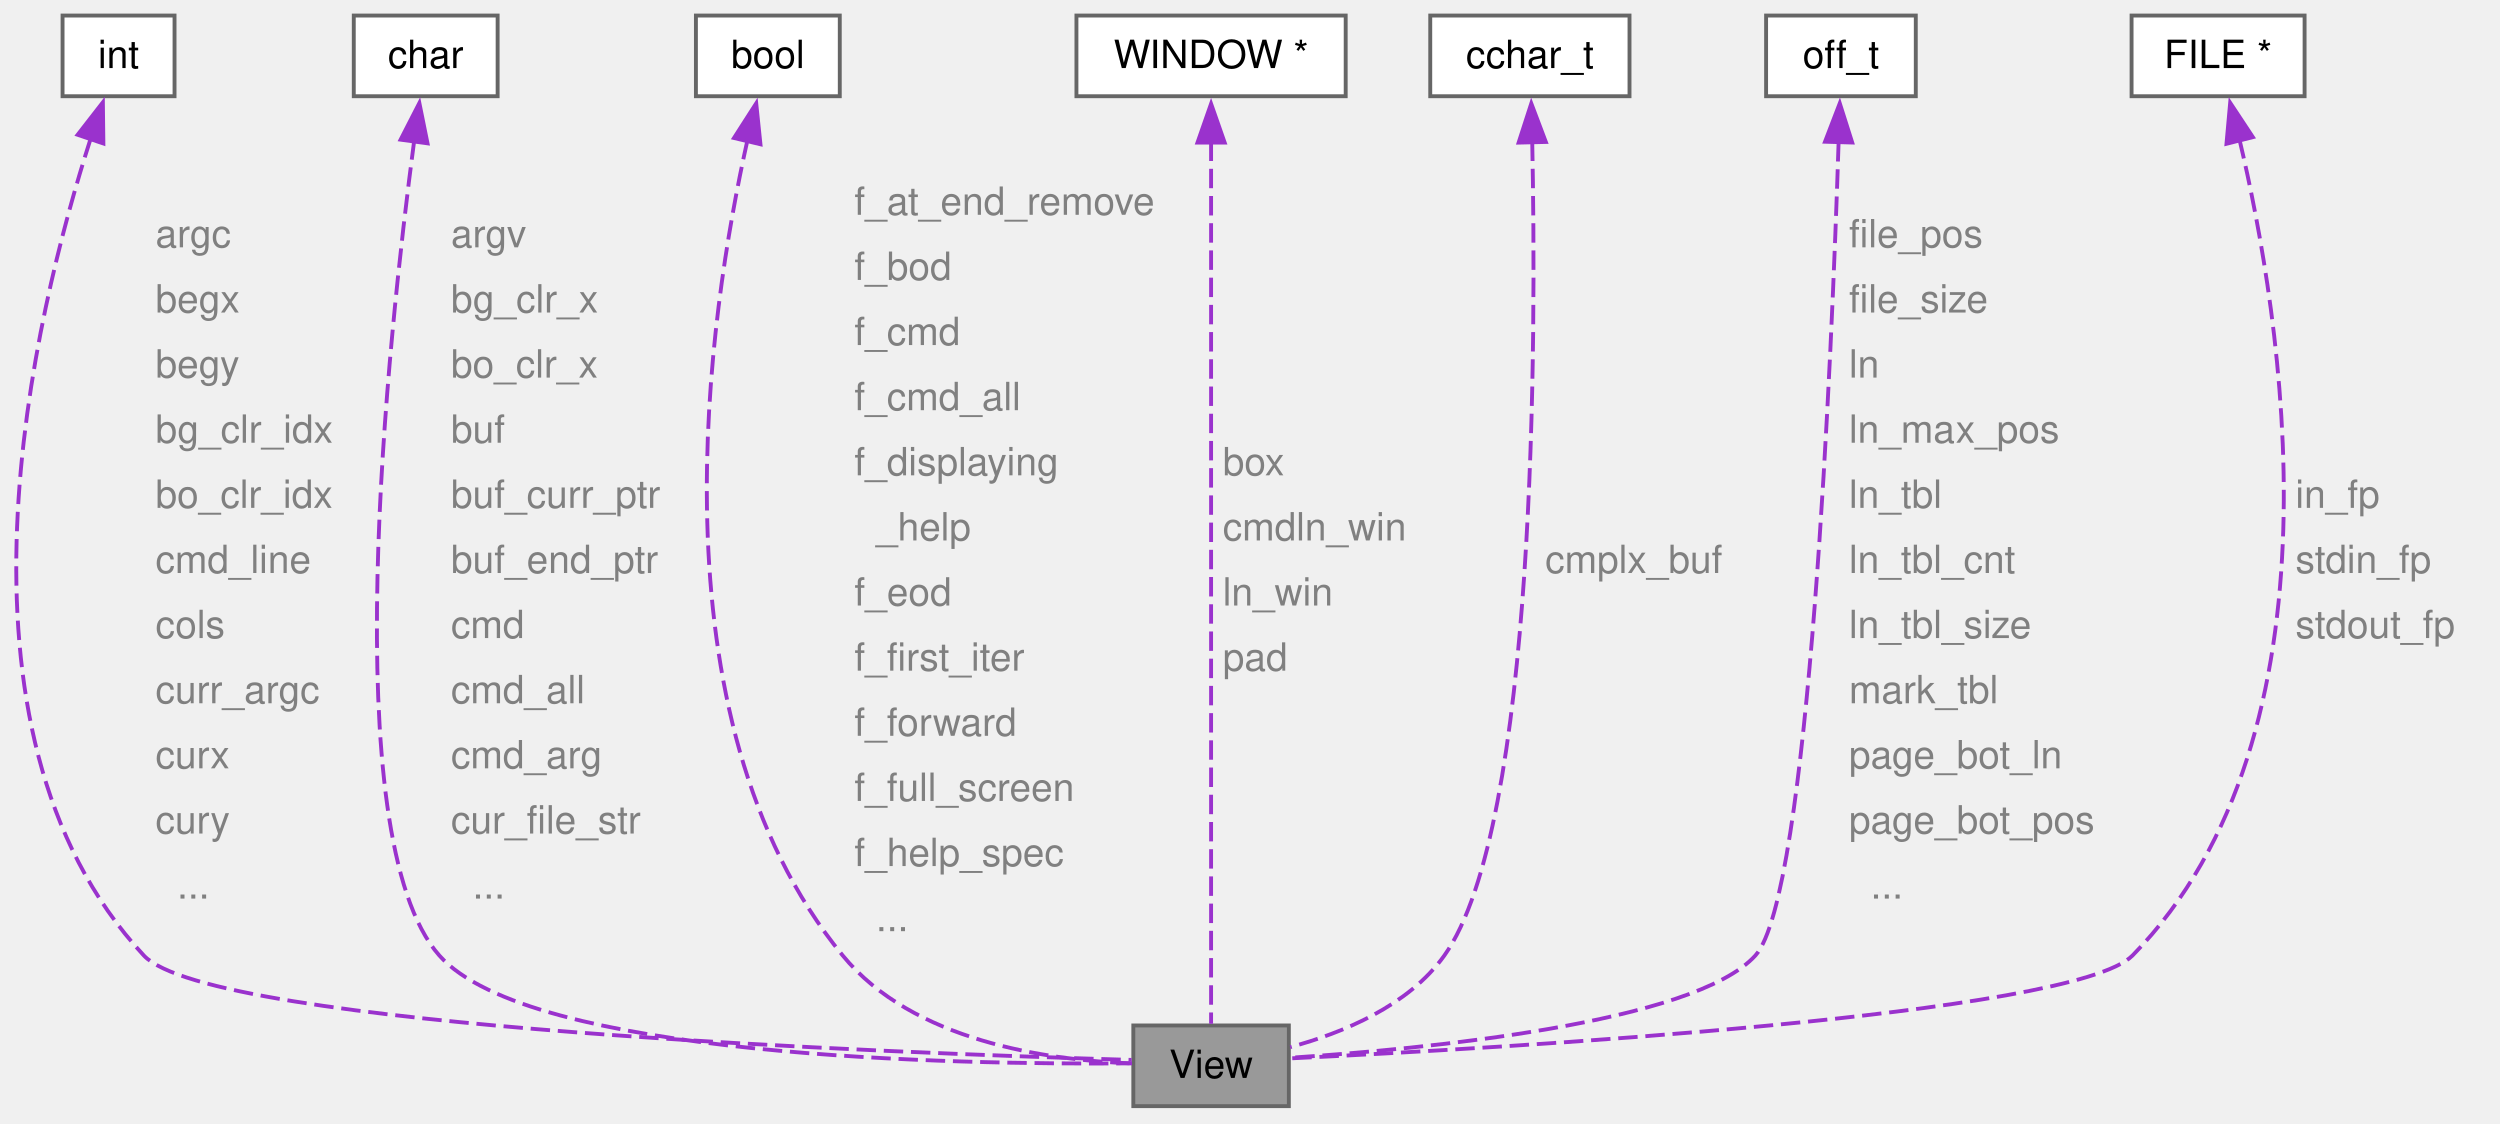
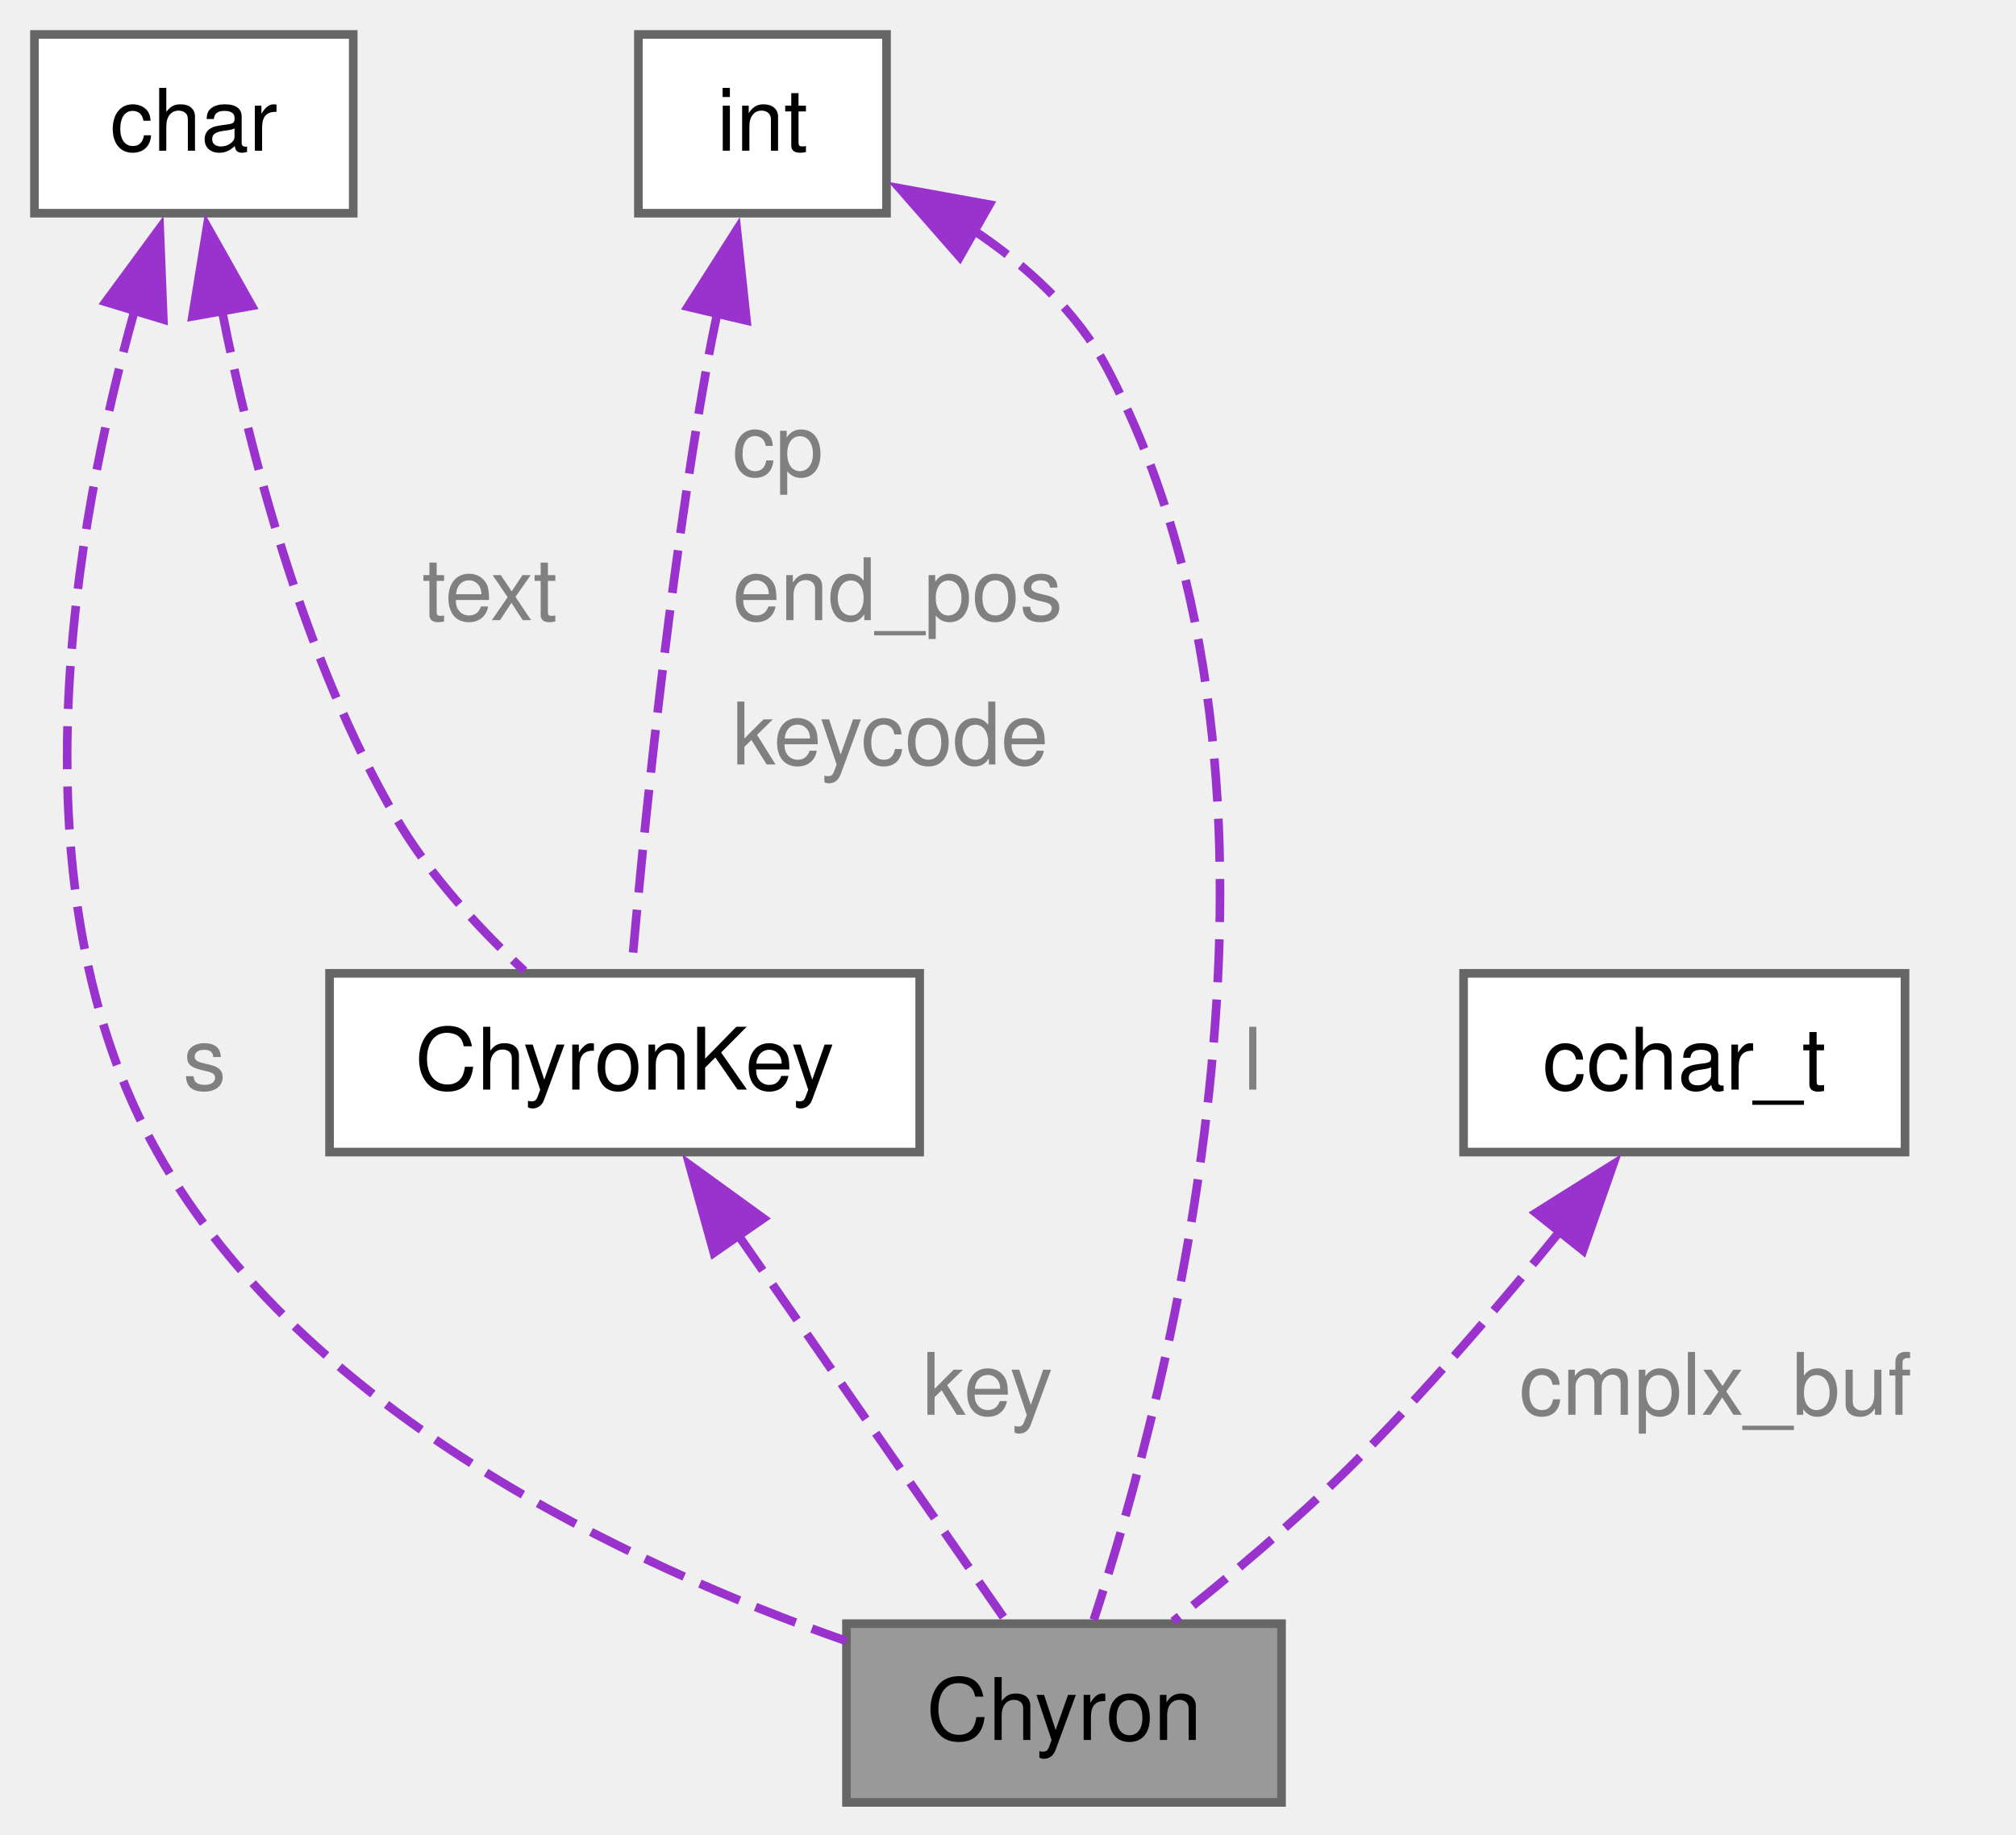
- <svg xmlns="http://www.w3.org/2000/svg" xmlns:xlink="http://www.w3.org/1999/xlink" width="643pt" height="289pt" viewBox="0.00 0.00 643.00 289.00">
-   <g id="graph0" class="graph" transform="scale(1 1) rotate(0) translate(4 284.5)">
+ <svg xmlns="http://www.w3.org/2000/svg" xmlns:xlink="http://www.w3.org/1999/xlink" width="234pt" height="213pt" viewBox="0.00 0.00 234.00 213.00">
+   <g id="graph0" class="graph" transform="scale(1 1) rotate(0) translate(4 209.25)">
    <g id="Node000001" class="node">
      <g id="a_Node000001">
        <a xlink:title=" ">
-           <polygon fill="#999999" stroke="#666666" points="327.49,-20.75 287.49,-20.75 287.49,0 327.49,0 327.49,-20.75" />
-           <text xml:space="preserve" text-anchor="middle" x="307.49" y="-7.25" font-family="Helvetica,sans-Serif" font-size="10.00">View</text>
+           <polygon fill="#999999" stroke="#666666" points="144.75,-20.75 94.25,-20.75 94.25,0 144.75,0 144.75,-20.75" />
+           <text xml:space="preserve" text-anchor="middle" x="119.5" y="-7.25" font-family="Helvetica,sans-Serif" font-size="10.00">Chyron</text>
        </a>
      </g>
    </g>
    <g id="Node000002" class="node">
      <g id="a_Node000002">
-         <a xlink:title=" ">
-           <polygon fill="white" stroke="#666666" points="40.89,-280.5 12.09,-280.5 12.09,-259.75 40.89,-259.75 40.89,-280.5" />
-           <text xml:space="preserve" text-anchor="middle" x="26.49" y="-267" font-family="Helvetica,sans-Serif" font-size="10.00">int</text>
+         <a xlink:href="../../db/d1c/a01229.html" target="_top" xlink:title=" ">
+           <polygon fill="white" stroke="#666666" points="102.75,-96.25 34.25,-96.25 34.25,-75.5 102.75,-75.5 102.75,-96.25" />
+           <text xml:space="preserve" text-anchor="middle" x="68.5" y="-82.75" font-family="Helvetica,sans-Serif" font-size="10.00">ChyronKey</text>
        </a>
      </g>
    </g>
    <g id="edge1_Node000001_Node000002" class="edge">
      <g id="a_edge1_Node000001_Node000002">
        <a xlink:title=" ">
-           <path fill="none" stroke="#9a32cd" stroke-dasharray="5,2" d="M19.3,-248.79C4.97,-204.19 -21.35,-97.1 32.99,-38.75 50.25,-20.22 226.35,-13.62 287.05,-11.89" />
-           <polygon fill="#9a32cd" stroke="#9a32cd" points="15.96,-249.83 22.46,-258.19 22.59,-247.59 15.96,-249.83" />
+           <path fill="none" stroke="#9a32cd" stroke-dasharray="5,2" d="M81.68,-65.87C91.6,-51.59 104.77,-32.6 112.67,-21.22" />
+           <polygon fill="#9a32cd" stroke="#9a32cd" points="78.86,-63.81 76.03,-74.02 84.61,-67.8 78.86,-63.81" />
        </a>
      </g>
-       <text xml:space="preserve" text-anchor="start" x="35.99" y="-220.88" font-family="Helvetica,sans-Serif" font-size="10.00" fill="grey">argc</text>
-       <text xml:space="preserve" text-anchor="start" x="35.99" y="-204.12" font-family="Helvetica,sans-Serif" font-size="10.00" fill="grey">begx</text>
-       <text xml:space="preserve" text-anchor="start" x="35.99" y="-187.38" font-family="Helvetica,sans-Serif" font-size="10.00" fill="grey">begy</text>
-       <text xml:space="preserve" text-anchor="start" x="35.99" y="-170.62" font-family="Helvetica,sans-Serif" font-size="10.00" fill="grey">bg_clr_idx</text>
-       <text xml:space="preserve" text-anchor="start" x="35.99" y="-153.88" font-family="Helvetica,sans-Serif" font-size="10.00" fill="grey">bo_clr_idx</text>
-       <text xml:space="preserve" text-anchor="start" x="35.99" y="-137.12" font-family="Helvetica,sans-Serif" font-size="10.00" fill="grey">cmd_line</text>
-       <text xml:space="preserve" text-anchor="start" x="35.99" y="-120.38" font-family="Helvetica,sans-Serif" font-size="10.00" fill="grey">cols</text>
-       <text xml:space="preserve" text-anchor="start" x="35.99" y="-103.62" font-family="Helvetica,sans-Serif" font-size="10.00" fill="grey">curr_argc</text>
-       <text xml:space="preserve" text-anchor="start" x="35.99" y="-86.88" font-family="Helvetica,sans-Serif" font-size="10.00" fill="grey">curx</text>
-       <text xml:space="preserve" text-anchor="start" x="35.99" y="-70.12" font-family="Helvetica,sans-Serif" font-size="10.00" fill="grey">cury</text>
-       <text xml:space="preserve" text-anchor="start" x="35.99" y="-53.38" font-family="Helvetica,sans-Serif" font-size="10.00" fill="grey">  ...</text>
+       <text xml:space="preserve" text-anchor="start" x="103.07" y="-45" font-family="Helvetica,sans-Serif" font-size="10.00" fill="grey">key</text>
    </g>
    <g id="Node000003" class="node">
      <g id="a_Node000003">
        <a xlink:title=" ">
-           <polygon fill="white" stroke="#666666" points="123.99,-280.5 86.99,-280.5 86.99,-259.75 123.99,-259.75 123.99,-280.5" />
-           <text xml:space="preserve" text-anchor="middle" x="105.49" y="-267" font-family="Helvetica,sans-Serif" font-size="10.00">char</text>
+           <polygon fill="white" stroke="#666666" points="37,-205.25 0,-205.25 0,-184.5 37,-184.5 37,-205.25" />
+           <text xml:space="preserve" text-anchor="middle" x="18.5" y="-191.75" font-family="Helvetica,sans-Serif" font-size="10.00">char</text>
        </a>
      </g>
    </g>
-     <g id="edge2_Node000001_Node000003" class="edge">
-       <g id="a_edge2_Node000001_Node000003">
+     <g id="edge4_Node000001_Node000003" class="edge">
+       <g id="a_edge4_Node000001_Node000003">
        <a xlink:title=" ">
-           <path fill="none" stroke="#9a32cd" stroke-dasharray="5,2" d="M102.54,-248.4C95.81,-197.7 81.92,-69.33 108.99,-38.75 132.16,-12.57 241.31,-10.62 287.15,-11" />
-           <polygon fill="#9a32cd" stroke="#9a32cd" points="99.03,-248.58 103.86,-258.01 105.96,-247.63 99.03,-248.58" />
+           <path fill="none" stroke="#9a32cd" stroke-dasharray="5,2" d="M11.62,-173.2C4.64,-148.3 -2.9,-106.02 14.25,-75.5 31.23,-45.28 68.86,-27.63 94.22,-18.74" />
+           <polygon fill="#9a32cd" stroke="#9a32cd" points="8.26,-174.2 14.54,-182.74 14.96,-172.16 8.26,-174.2" />
        </a>
      </g>
-       <text xml:space="preserve" text-anchor="start" x="111.99" y="-220.88" font-family="Helvetica,sans-Serif" font-size="10.00" fill="grey">argv</text>
-       <text xml:space="preserve" text-anchor="start" x="111.99" y="-204.12" font-family="Helvetica,sans-Serif" font-size="10.00" fill="grey">bg_clr_x</text>
-       <text xml:space="preserve" text-anchor="start" x="111.99" y="-187.38" font-family="Helvetica,sans-Serif" font-size="10.00" fill="grey">bo_clr_x</text>
-       <text xml:space="preserve" text-anchor="start" x="111.99" y="-170.62" font-family="Helvetica,sans-Serif" font-size="10.00" fill="grey">buf</text>
-       <text xml:space="preserve" text-anchor="start" x="111.99" y="-153.88" font-family="Helvetica,sans-Serif" font-size="10.00" fill="grey">buf_curr_ptr</text>
-       <text xml:space="preserve" text-anchor="start" x="111.99" y="-137.12" font-family="Helvetica,sans-Serif" font-size="10.00" fill="grey">buf_end_ptr</text>
-       <text xml:space="preserve" text-anchor="start" x="111.99" y="-120.38" font-family="Helvetica,sans-Serif" font-size="10.00" fill="grey">cmd</text>
-       <text xml:space="preserve" text-anchor="start" x="111.99" y="-103.62" font-family="Helvetica,sans-Serif" font-size="10.00" fill="grey">cmd_all</text>
-       <text xml:space="preserve" text-anchor="start" x="111.99" y="-86.88" font-family="Helvetica,sans-Serif" font-size="10.00" fill="grey">cmd_arg</text>
-       <text xml:space="preserve" text-anchor="start" x="111.99" y="-70.12" font-family="Helvetica,sans-Serif" font-size="10.00" fill="grey">cur_file_str</text>
-       <text xml:space="preserve" text-anchor="start" x="111.99" y="-53.38" font-family="Helvetica,sans-Serif" font-size="10.00" fill="grey">  ...</text>
+       <text xml:space="preserve" text-anchor="start" x="17.25" y="-82.75" font-family="Helvetica,sans-Serif" font-size="10.00" fill="grey">s</text>
+     </g>
+     <g id="edge2_Node000002_Node000003" class="edge">
+       <g id="a_edge2_Node000002_Node000003">
+         <a xlink:title=" ">
+           <path fill="none" stroke="#9a32cd" stroke-dasharray="5,2" d="M21.76,-173.23C25.06,-156.48 31.24,-132.7 42,-114.25 45.87,-107.62 51.67,-101.38 56.86,-96.54" />
+           <polygon fill="#9a32cd" stroke="#9a32cd" points="18.34,-172.52 20.04,-182.97 25.23,-173.74 18.34,-172.52" />
+         </a>
+       </g>
+       <text xml:space="preserve" text-anchor="start" x="45" y="-137.25" font-family="Helvetica,sans-Serif" font-size="10.00" fill="grey">text</text>
    </g>
    <g id="Node000004" class="node">
      <g id="a_Node000004">
        <a xlink:title=" ">
-           <polygon fill="white" stroke="#666666" points="211.99,-280.5 174.99,-280.5 174.99,-259.75 211.99,-259.75 211.99,-280.5" />
-           <text xml:space="preserve" text-anchor="middle" x="193.49" y="-267" font-family="Helvetica,sans-Serif" font-size="10.00">bool</text>
+           <polygon fill="white" stroke="#666666" points="98.9,-205.25 70.1,-205.25 70.1,-184.5 98.9,-184.5 98.9,-205.25" />
+           <text xml:space="preserve" text-anchor="middle" x="84.5" y="-191.75" font-family="Helvetica,sans-Serif" font-size="10.00">int</text>
        </a>
      </g>
    </g>
-     <g id="edge3_Node000001_Node000004" class="edge">
-       <g id="a_edge3_Node000001_Node000004">
+     <g id="edge6_Node000001_Node000004" class="edge">
+       <g id="a_edge6_Node000001_Node000004">
        <a xlink:title=" ">
-           <path fill="none" stroke="#9a32cd" stroke-dasharray="5,2" d="M188.24,-248.42C178.39,-204.34 162.39,-100.2 212.74,-38.75 230.75,-16.76 265.25,-11.78 287.27,-10.99" />
-           <polygon fill="#9a32cd" stroke="#9a32cd" points="184.78,-249.01 190.5,-257.93 191.59,-247.39 184.78,-249.01" />
+           <path fill="none" stroke="#9a32cd" stroke-dasharray="5,2" d="M108.85,-182.62C115.07,-178.48 121,-173.14 124.5,-166.5 150.39,-117.4 131.38,-46.87 122.96,-21.2" />
+           <polygon fill="#9a32cd" stroke="#9a32cd" points="107.4,-179.42 100.42,-187.39 110.85,-185.5 107.4,-179.42" />
        </a>
      </g>
-       <text xml:space="preserve" text-anchor="start" x="215.74" y="-229.25" font-family="Helvetica,sans-Serif" font-size="10.00" fill="grey">f_at_end_remove</text>
-       <text xml:space="preserve" text-anchor="start" x="215.74" y="-212.5" font-family="Helvetica,sans-Serif" font-size="10.00" fill="grey">f_bod</text>
-       <text xml:space="preserve" text-anchor="start" x="215.74" y="-195.75" font-family="Helvetica,sans-Serif" font-size="10.00" fill="grey">f_cmd</text>
-       <text xml:space="preserve" text-anchor="start" x="215.74" y="-179" font-family="Helvetica,sans-Serif" font-size="10.00" fill="grey">f_cmd_all</text>
-       <text xml:space="preserve" text-anchor="start" x="215.74" y="-162.25" font-family="Helvetica,sans-Serif" font-size="10.00" fill="grey">f_displaying</text>
-       <text xml:space="preserve" text-anchor="start" x="215.74" y="-145.5" font-family="Helvetica,sans-Serif" font-size="10.00" fill="grey">  _help</text>
-       <text xml:space="preserve" text-anchor="start" x="215.74" y="-128.75" font-family="Helvetica,sans-Serif" font-size="10.00" fill="grey">f_eod</text>
-       <text xml:space="preserve" text-anchor="start" x="215.74" y="-112" font-family="Helvetica,sans-Serif" font-size="10.00" fill="grey">f_first_iter</text>
-       <text xml:space="preserve" text-anchor="start" x="215.74" y="-95.25" font-family="Helvetica,sans-Serif" font-size="10.00" fill="grey">f_forward</text>
-       <text xml:space="preserve" text-anchor="start" x="215.74" y="-78.5" font-family="Helvetica,sans-Serif" font-size="10.00" fill="grey">f_full_screen</text>
-       <text xml:space="preserve" text-anchor="start" x="215.74" y="-61.75" font-family="Helvetica,sans-Serif" font-size="10.00" fill="grey">f_help_spec</text>
-       <text xml:space="preserve" text-anchor="start" x="215.74" y="-45" font-family="Helvetica,sans-Serif" font-size="10.00" fill="grey">  ...</text>
+       <text xml:space="preserve" text-anchor="start" x="140.31" y="-82.75" font-family="Helvetica,sans-Serif" font-size="10.00" fill="grey">l</text>
+     </g>
+     <g id="edge3_Node000002_Node000004" class="edge">
+       <g id="a_edge3_Node000002_Node000004">
+         <a xlink:title=" ">
+           <path fill="none" stroke="#9a32cd" stroke-dasharray="5,2" d="M79.28,-172.98C78.81,-170.8 78.37,-168.61 78,-166.5 73.57,-141.55 70.63,-111.83 69.31,-96.73" />
+           <polygon fill="#9a32cd" stroke="#9a32cd" points="75.84,-173.64 81.53,-182.58 82.65,-172.04 75.84,-173.64" />
+         </a>
+       </g>
+       <text xml:space="preserve" text-anchor="start" x="81" y="-154" font-family="Helvetica,sans-Serif" font-size="10.00" fill="grey">cp</text>
+       <text xml:space="preserve" text-anchor="start" x="81" y="-137.25" font-family="Helvetica,sans-Serif" font-size="10.00" fill="grey">end_pos</text>
+       <text xml:space="preserve" text-anchor="start" x="81" y="-120.5" font-family="Helvetica,sans-Serif" font-size="10.00" fill="grey">keycode</text>
    </g>
    <g id="Node000005" class="node">
      <g id="a_Node000005">
        <a xlink:title=" ">
-           <polygon fill="white" stroke="#666666" points="342.11,-280.5 272.86,-280.5 272.86,-259.75 342.11,-259.75 342.11,-280.5" />
-           <text xml:space="preserve" text-anchor="middle" x="307.49" y="-267" font-family="Helvetica,sans-Serif" font-size="10.00">WINDOW *</text>
+           <polygon fill="white" stroke="#666666" points="217.12,-96.25 165.88,-96.25 165.88,-75.5 217.12,-75.5 217.12,-96.25" />
+           <text xml:space="preserve" text-anchor="middle" x="191.5" y="-82.75" font-family="Helvetica,sans-Serif" font-size="10.00">cchar_t</text>
        </a>
      </g>
    </g>
-     <g id="edge4_Node000001_Node000005" class="edge">
-       <g id="a_edge4_Node000001_Node000005">
+     <g id="edge5_Node000001_Node000005" class="edge">
+       <g id="a_edge5_Node000001_Node000005">
        <a xlink:title=" ">
-           <path fill="none" stroke="#9a32cd" stroke-dasharray="5,2" d="M307.49,-248.09C307.49,-195.34 307.49,-58.91 307.49,-21.17" />
-           <polygon fill="#9a32cd" stroke="#9a32cd" points="303.99,-247.82 307.49,-257.82 310.99,-247.82 303.99,-247.82" />
+           <path fill="none" stroke="#9a32cd" stroke-dasharray="5,2" d="M177.07,-66.32C170,-57.63 161.16,-47.33 152.5,-38.75 146.15,-32.46 138.51,-26.06 132.17,-21.02" />
+           <polygon fill="#9a32cd" stroke="#9a32cd" points="174.28,-68.44 183.25,-74.08 179.75,-64.08 174.28,-68.44" />
        </a>
      </g>
-       <text xml:space="preserve" text-anchor="start" x="310.49" y="-162.25" font-family="Helvetica,sans-Serif" font-size="10.00" fill="grey">box</text>
-       <text xml:space="preserve" text-anchor="start" x="310.49" y="-145.5" font-family="Helvetica,sans-Serif" font-size="10.00" fill="grey">cmdln_win</text>
-       <text xml:space="preserve" text-anchor="start" x="310.49" y="-128.75" font-family="Helvetica,sans-Serif" font-size="10.00" fill="grey">ln_win</text>
-       <text xml:space="preserve" text-anchor="start" x="310.49" y="-112" font-family="Helvetica,sans-Serif" font-size="10.00" fill="grey">pad</text>
-     </g>
-     <g id="Node000006" class="node">
-       <g id="a_Node000006">
-         <a xlink:title=" ">
-           <polygon fill="white" stroke="#666666" points="415.11,-280.5 363.86,-280.5 363.86,-259.75 415.11,-259.75 415.11,-280.5" />
-           <text xml:space="preserve" text-anchor="middle" x="389.49" y="-267" font-family="Helvetica,sans-Serif" font-size="10.00">cchar_t</text>
-         </a>
-       </g>
-     </g>
-     <g id="edge5_Node000001_Node000006" class="edge">
-       <g id="a_edge5_Node000001_Node000006">
-         <a xlink:title=" ">
-           <path fill="none" stroke="#9a32cd" stroke-dasharray="5,2" d="M390.09,-248.09C391.12,-197.74 391.19,-72.01 367.49,-38.75 358.26,-25.79 341.36,-18.83 327.85,-15.18" />
-           <polygon fill="#9a32cd" stroke="#9a32cd" points="386.59,-247.82 389.85,-257.9 393.59,-247.99 386.59,-247.82" />
-         </a>
-       </g>
-       <text xml:space="preserve" text-anchor="start" x="393.42" y="-137.12" font-family="Helvetica,sans-Serif" font-size="10.00" fill="grey">cmplx_buf</text>
-     </g>
-     <g id="Node000007" class="node">
-       <g id="a_Node000007">
-         <a xlink:title=" ">
-           <polygon fill="white" stroke="#666666" points="488.74,-280.5 450.24,-280.5 450.24,-259.75 488.74,-259.75 488.74,-280.5" />
-           <text xml:space="preserve" text-anchor="middle" x="469.49" y="-267" font-family="Helvetica,sans-Serif" font-size="10.00">off_t</text>
-         </a>
-       </g>
-     </g>
-     <g id="edge6_Node000001_Node000007" class="edge">
-       <g id="a_edge6_Node000001_Node000007">
-         <a xlink:title=" ">
-           <path fill="none" stroke="#9a32cd" stroke-dasharray="5,2" d="M468.89,-247.96C467.16,-193.93 461.39,-54.08 447.49,-38.75 431.73,-21.37 362.59,-14.72 327.73,-12.44" />
-           <polygon fill="#9a32cd" stroke="#9a32cd" points="465.39,-248.05 469.19,-257.94 472.39,-247.84 465.39,-248.05" />
-         </a>
-       </g>
-       <text xml:space="preserve" text-anchor="start" x="471.56" y="-220.88" font-family="Helvetica,sans-Serif" font-size="10.00" fill="grey">file_pos</text>
-       <text xml:space="preserve" text-anchor="start" x="471.56" y="-204.12" font-family="Helvetica,sans-Serif" font-size="10.00" fill="grey">file_size</text>
-       <text xml:space="preserve" text-anchor="start" x="471.56" y="-187.38" font-family="Helvetica,sans-Serif" font-size="10.00" fill="grey">ln</text>
-       <text xml:space="preserve" text-anchor="start" x="471.56" y="-170.62" font-family="Helvetica,sans-Serif" font-size="10.00" fill="grey">ln_max_pos</text>
-       <text xml:space="preserve" text-anchor="start" x="471.56" y="-153.88" font-family="Helvetica,sans-Serif" font-size="10.00" fill="grey">ln_tbl</text>
-       <text xml:space="preserve" text-anchor="start" x="471.56" y="-137.12" font-family="Helvetica,sans-Serif" font-size="10.00" fill="grey">ln_tbl_cnt</text>
-       <text xml:space="preserve" text-anchor="start" x="471.56" y="-120.38" font-family="Helvetica,sans-Serif" font-size="10.00" fill="grey">ln_tbl_size</text>
-       <text xml:space="preserve" text-anchor="start" x="471.56" y="-103.62" font-family="Helvetica,sans-Serif" font-size="10.00" fill="grey">mark_tbl</text>
-       <text xml:space="preserve" text-anchor="start" x="471.56" y="-86.88" font-family="Helvetica,sans-Serif" font-size="10.00" fill="grey">page_bot_ln</text>
-       <text xml:space="preserve" text-anchor="start" x="471.56" y="-70.12" font-family="Helvetica,sans-Serif" font-size="10.00" fill="grey">page_bot_pos</text>
-       <text xml:space="preserve" text-anchor="start" x="471.56" y="-53.38" font-family="Helvetica,sans-Serif" font-size="10.00" fill="grey">  ...</text>
-     </g>
-     <g id="Node000008" class="node">
-       <g id="a_Node000008">
-         <a xlink:title=" ">
-           <polygon fill="white" stroke="#666666" points="588.74,-280.5 544.24,-280.5 544.24,-259.75 588.74,-259.75 588.74,-280.5" />
-           <text xml:space="preserve" text-anchor="middle" x="566.49" y="-267" font-family="Helvetica,sans-Serif" font-size="10.00">FILE *</text>
-         </a>
-       </g>
-     </g>
-     <g id="edge7_Node000001_Node000008" class="edge">
-       <g id="a_edge7_Node000001_Node000008">
-         <a xlink:title=" ">
-           <path fill="none" stroke="#9a32cd" stroke-dasharray="5,2" d="M571.99,-248.62C582.66,-203.67 600.54,-95.92 544.49,-38.75 529.41,-23.37 382.38,-14.91 327.77,-12.28" />
-           <polygon fill="#9a32cd" stroke="#9a32cd" points="568.65,-247.52 569.6,-258.07 575.44,-249.23 568.65,-247.52" />
-         </a>
-       </g>
-       <text xml:space="preserve" text-anchor="start" x="586.39" y="-153.88" font-family="Helvetica,sans-Serif" font-size="10.00" fill="grey">in_fp</text>
-       <text xml:space="preserve" text-anchor="start" x="586.39" y="-137.12" font-family="Helvetica,sans-Serif" font-size="10.00" fill="grey">stdin_fp</text>
-       <text xml:space="preserve" text-anchor="start" x="586.39" y="-120.38" font-family="Helvetica,sans-Serif" font-size="10.00" fill="grey">stdout_fp</text>
+       <text xml:space="preserve" text-anchor="start" x="172.33" y="-45" font-family="Helvetica,sans-Serif" font-size="10.00" fill="grey">cmplx_buf</text>
    </g>
  </g>
</svg>
